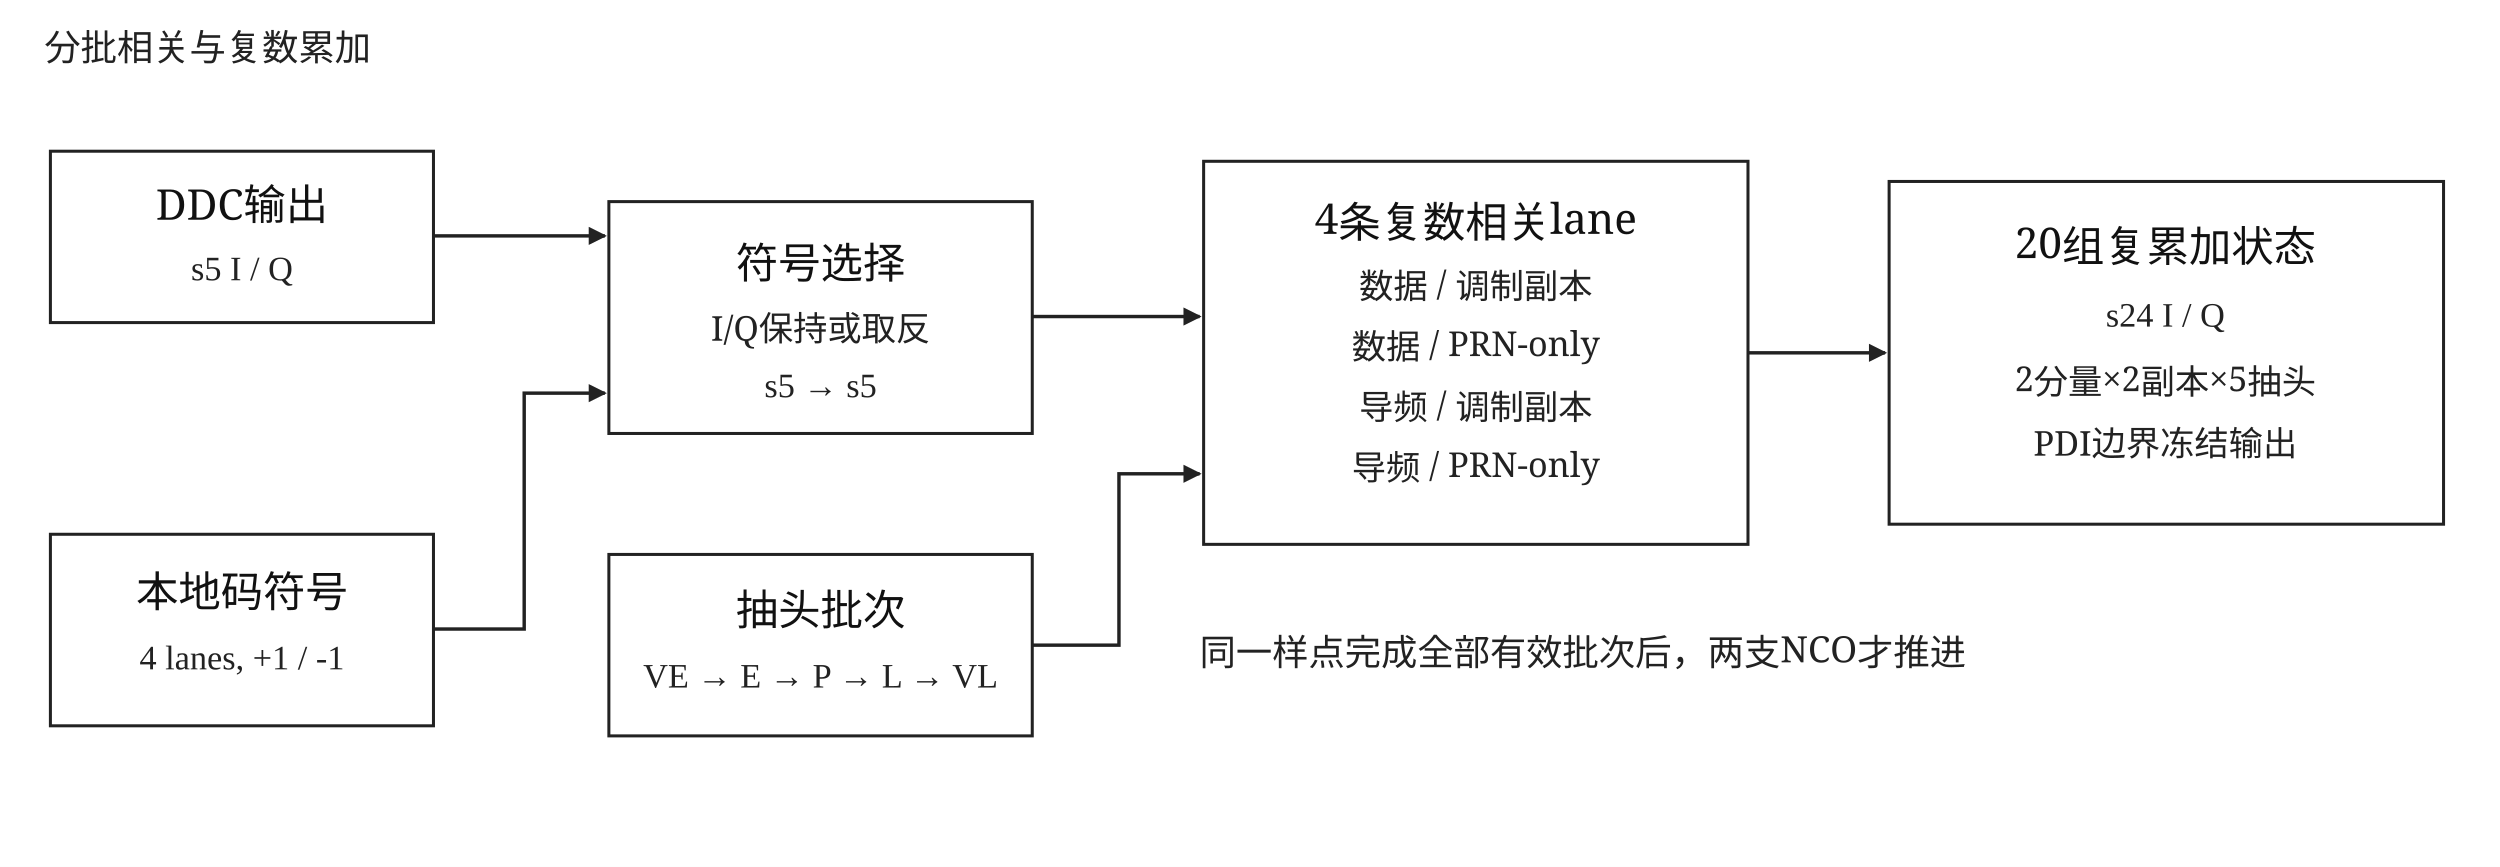
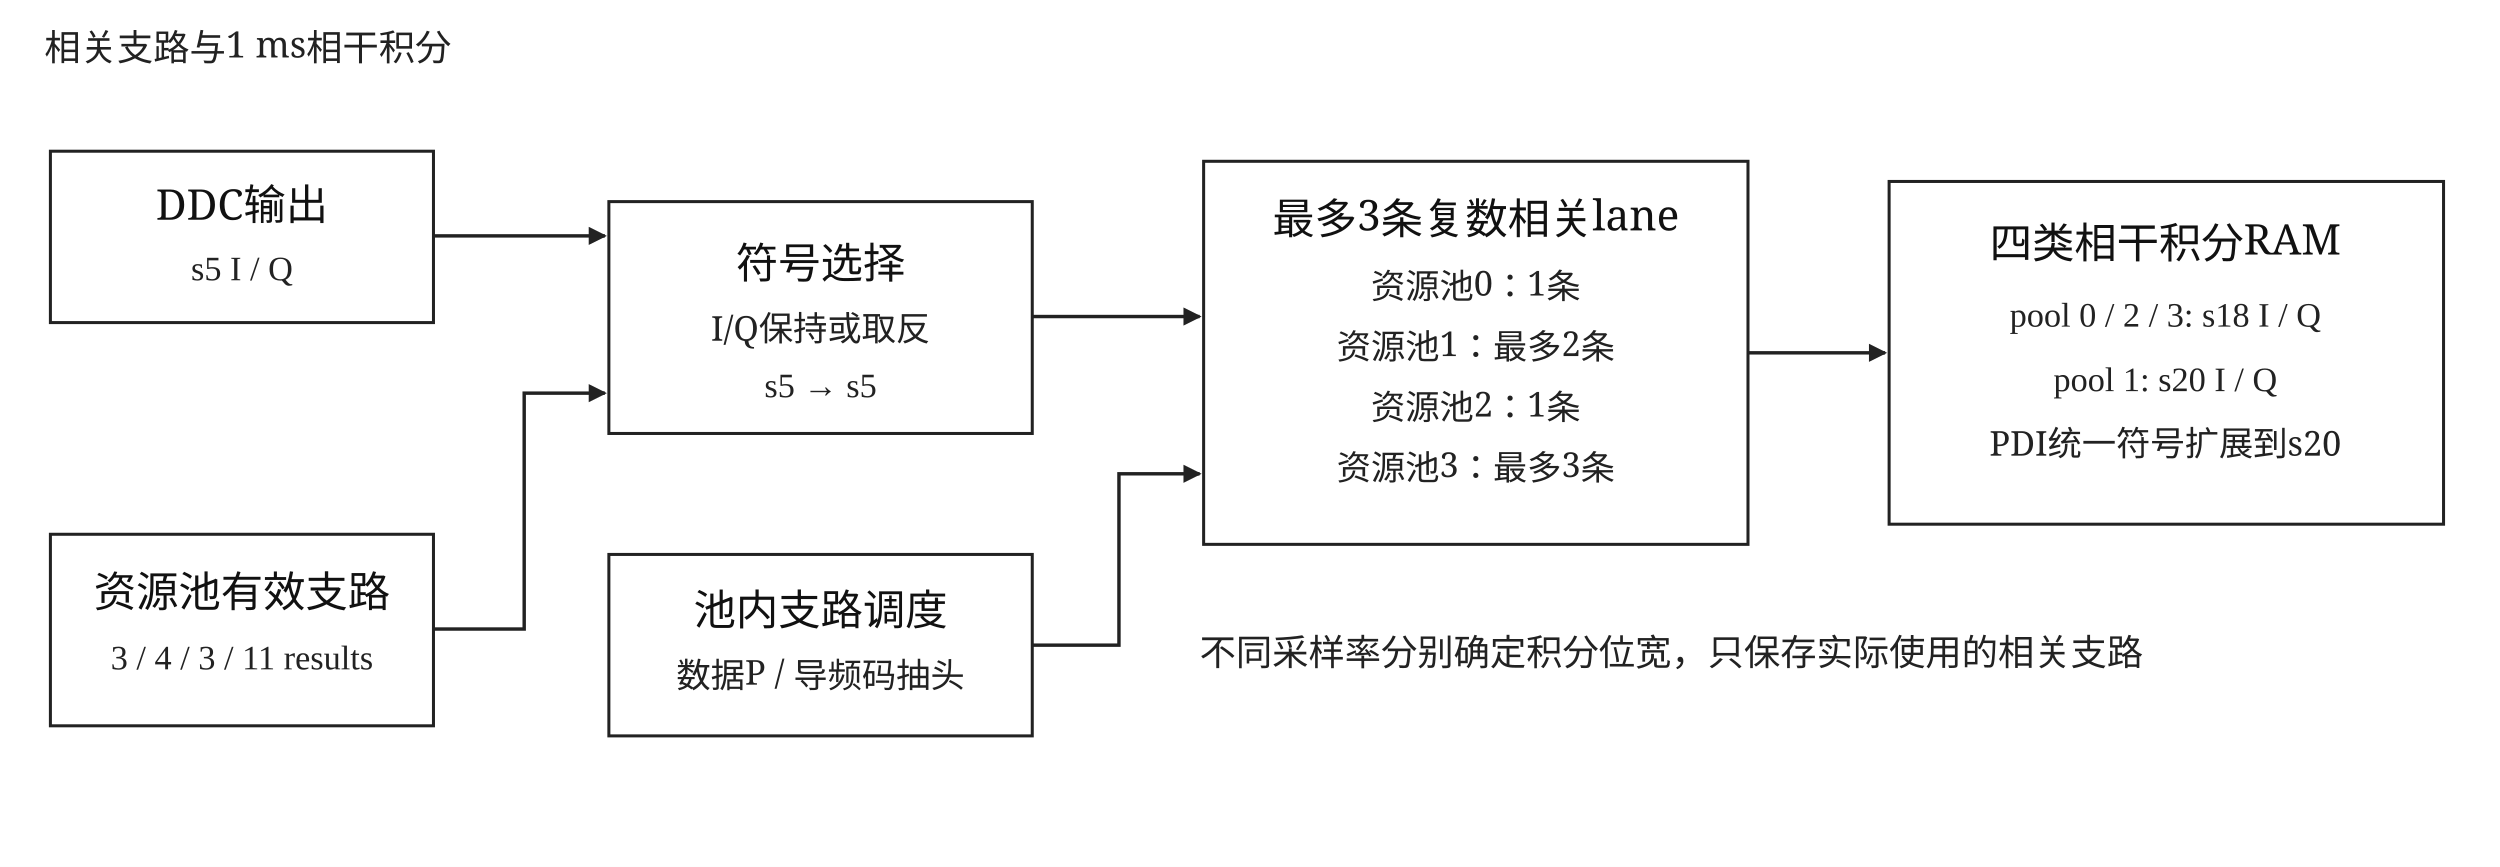
<svg xmlns="http://www.w3.org/2000/svg" width="1240" height="430" viewBox="0 0 1240 430">
  <defs>
    <marker id="arrow" markerWidth="9" markerHeight="9" refX="8" refY="4.5" orient="auto" markerUnits="userSpaceOnUse">
      <path d="M0,0 L9,4.5 L0,9 Z" fill="#222222" />
    </marker>
    <style>
      .box { fill: #ffffff; stroke: #222222; stroke-width: 1.5; }
      .line { fill: none; stroke: #222222; stroke-width: 1.7;
              marker-end: url(#arrow); }
      .title { font-size: 21px; fill: #111111; text-anchor: middle; }
      .text { font-size: 17px; fill: #222222; text-anchor: middle; }
      .caption { font-size: 18px; fill: #222222; }
    </style>
  </defs>
  <rect x="0" y="0" width="1240" height="430" fill="#ffffff" />
-   <text x="22" y="30" class="caption" font-family="SimSun, Songti SC, serif">分批相关与复数累加</text>
+   <text x="22" y="30" class="caption" font-family="SimSun, Songti SC, serif">相关支路与1 ms相干积分</text>
  <rect class="box" x="25" y="75" width="190" height="85" />
  <text class="title" x="120" y="109" font-family="SimSun, Songti SC, serif">DDC输出</text>
  <text class="text" x="120" y="139" font-family="'Times New Roman', serif">s5 I / Q</text>
  <rect class="box" x="25" y="265" width="190" height="95" />
-   <text class="title" x="120" y="301" font-family="SimSun, Songti SC, serif">本地码符号</text>
-   <text class="text" x="120" y="332" font-family="'Times New Roman', serif">4 lanes, +1 / -1</text>
+   <text class="title" x="120" y="301" font-family="SimSun, Songti SC, serif">资源池有效支路</text>
+   <text class="text" x="120" y="332" font-family="'Times New Roman', serif">3 / 4 / 3 / 11 results</text>
  <path class="line" d="M215,117 H300" />
  <path class="line" d="M215,312 H260 V195 H300" />
  <rect class="box" x="302" y="100" width="210" height="115" />
  <text class="title" x="407" y="138" font-family="SimSun, Songti SC, serif">符号选择</text>
  <text class="text" x="407" y="169" font-family="SimSun, Songti SC, serif">I/Q保持或取反</text>
  <text class="text" x="407" y="197" font-family="'Times New Roman', serif">s5 → s5</text>
  <rect class="box" x="302" y="275" width="210" height="90" />
-   <text class="title" x="407" y="310" font-family="SimSun, Songti SC, serif">抽头批次</text>
-   <text class="text" x="407" y="341" font-family="'Times New Roman', serif">VE → E → P → L → VL</text>
+   <text class="title" x="407" y="310" font-family="SimSun, Songti SC, serif">池内支路调度</text>
+   <text class="text" x="407" y="341" font-family="SimSun, Songti SC, serif">数据P / 导频码抽头</text>
  <path class="line" d="M512,157 H595" />
  <path class="line" d="M512,320 H555 V235 H595" />
  <rect class="box" x="597" y="80" width="270" height="190" />
-   <text class="title" x="732" y="116" font-family="SimSun, Songti SC, serif">4条复数相关lane</text>
-   <text class="text" x="732" y="148" font-family="SimSun, Songti SC, serif">数据 / 调制副本</text>
-   <text class="text" x="732" y="178" font-family="SimSun, Songti SC, serif">数据 / PRN-only</text>
-   <text class="text" x="732" y="208" font-family="SimSun, Songti SC, serif">导频 / 调制副本</text>
-   <text class="text" x="732" y="238" font-family="SimSun, Songti SC, serif">导频 / PRN-only</text>
+   <text class="title" x="732" y="116" font-family="SimSun, Songti SC, serif">最多3条复数相关lane</text>
+   <text class="text" x="732" y="148" font-family="SimSun, Songti SC, serif">资源池0：1条</text>
+   <text class="text" x="732" y="178" font-family="SimSun, Songti SC, serif">资源池1：最多2条</text>
+   <text class="text" x="732" y="208" font-family="SimSun, Songti SC, serif">资源池2：1条</text>
+   <text class="text" x="732" y="238" font-family="SimSun, Songti SC, serif">资源池3：最多3条</text>
  <path class="line" d="M867,175 H935" />
  <rect class="box" x="937" y="90" width="275" height="170" />
-   <text class="title" x="1074" y="128" font-family="SimSun, Songti SC, serif">20组复累加状态</text>
-   <text class="text" x="1074" y="162" font-family="'Times New Roman', serif">s24 I / Q</text>
-   <text class="text" x="1074" y="194" font-family="SimSun, Songti SC, serif">2分量×2副本×5抽头</text>
-   <text class="text" x="1074" y="226" font-family="SimSun, Songti SC, serif">PDI边界冻结输出</text>
-   <text x="595" y="330" class="caption" font-family="SimSun, Songti SC, serif">同一样点完成全部有效批次后，两支NCO才推进</text>
+   <text class="title" x="1074" y="128" font-family="SimSun, Songti SC, serif">四类相干积分RAM</text>
+   <text class="text" x="1074" y="162" font-family="'Times New Roman', serif">pool 0 / 2 / 3: s18 I / Q</text>
+   <text class="text" x="1074" y="194" font-family="'Times New Roman', serif">pool 1: s20 I / Q</text>
+   <text class="text" x="1074" y="226" font-family="SimSun, Songti SC, serif">PDI统一符号扩展到s20</text>
+   <text x="595" y="330" class="caption" font-family="SimSun, Songti SC, serif">不同采样率分别确定积分位宽，只保存实际使用的相关支路</text>
</svg>
